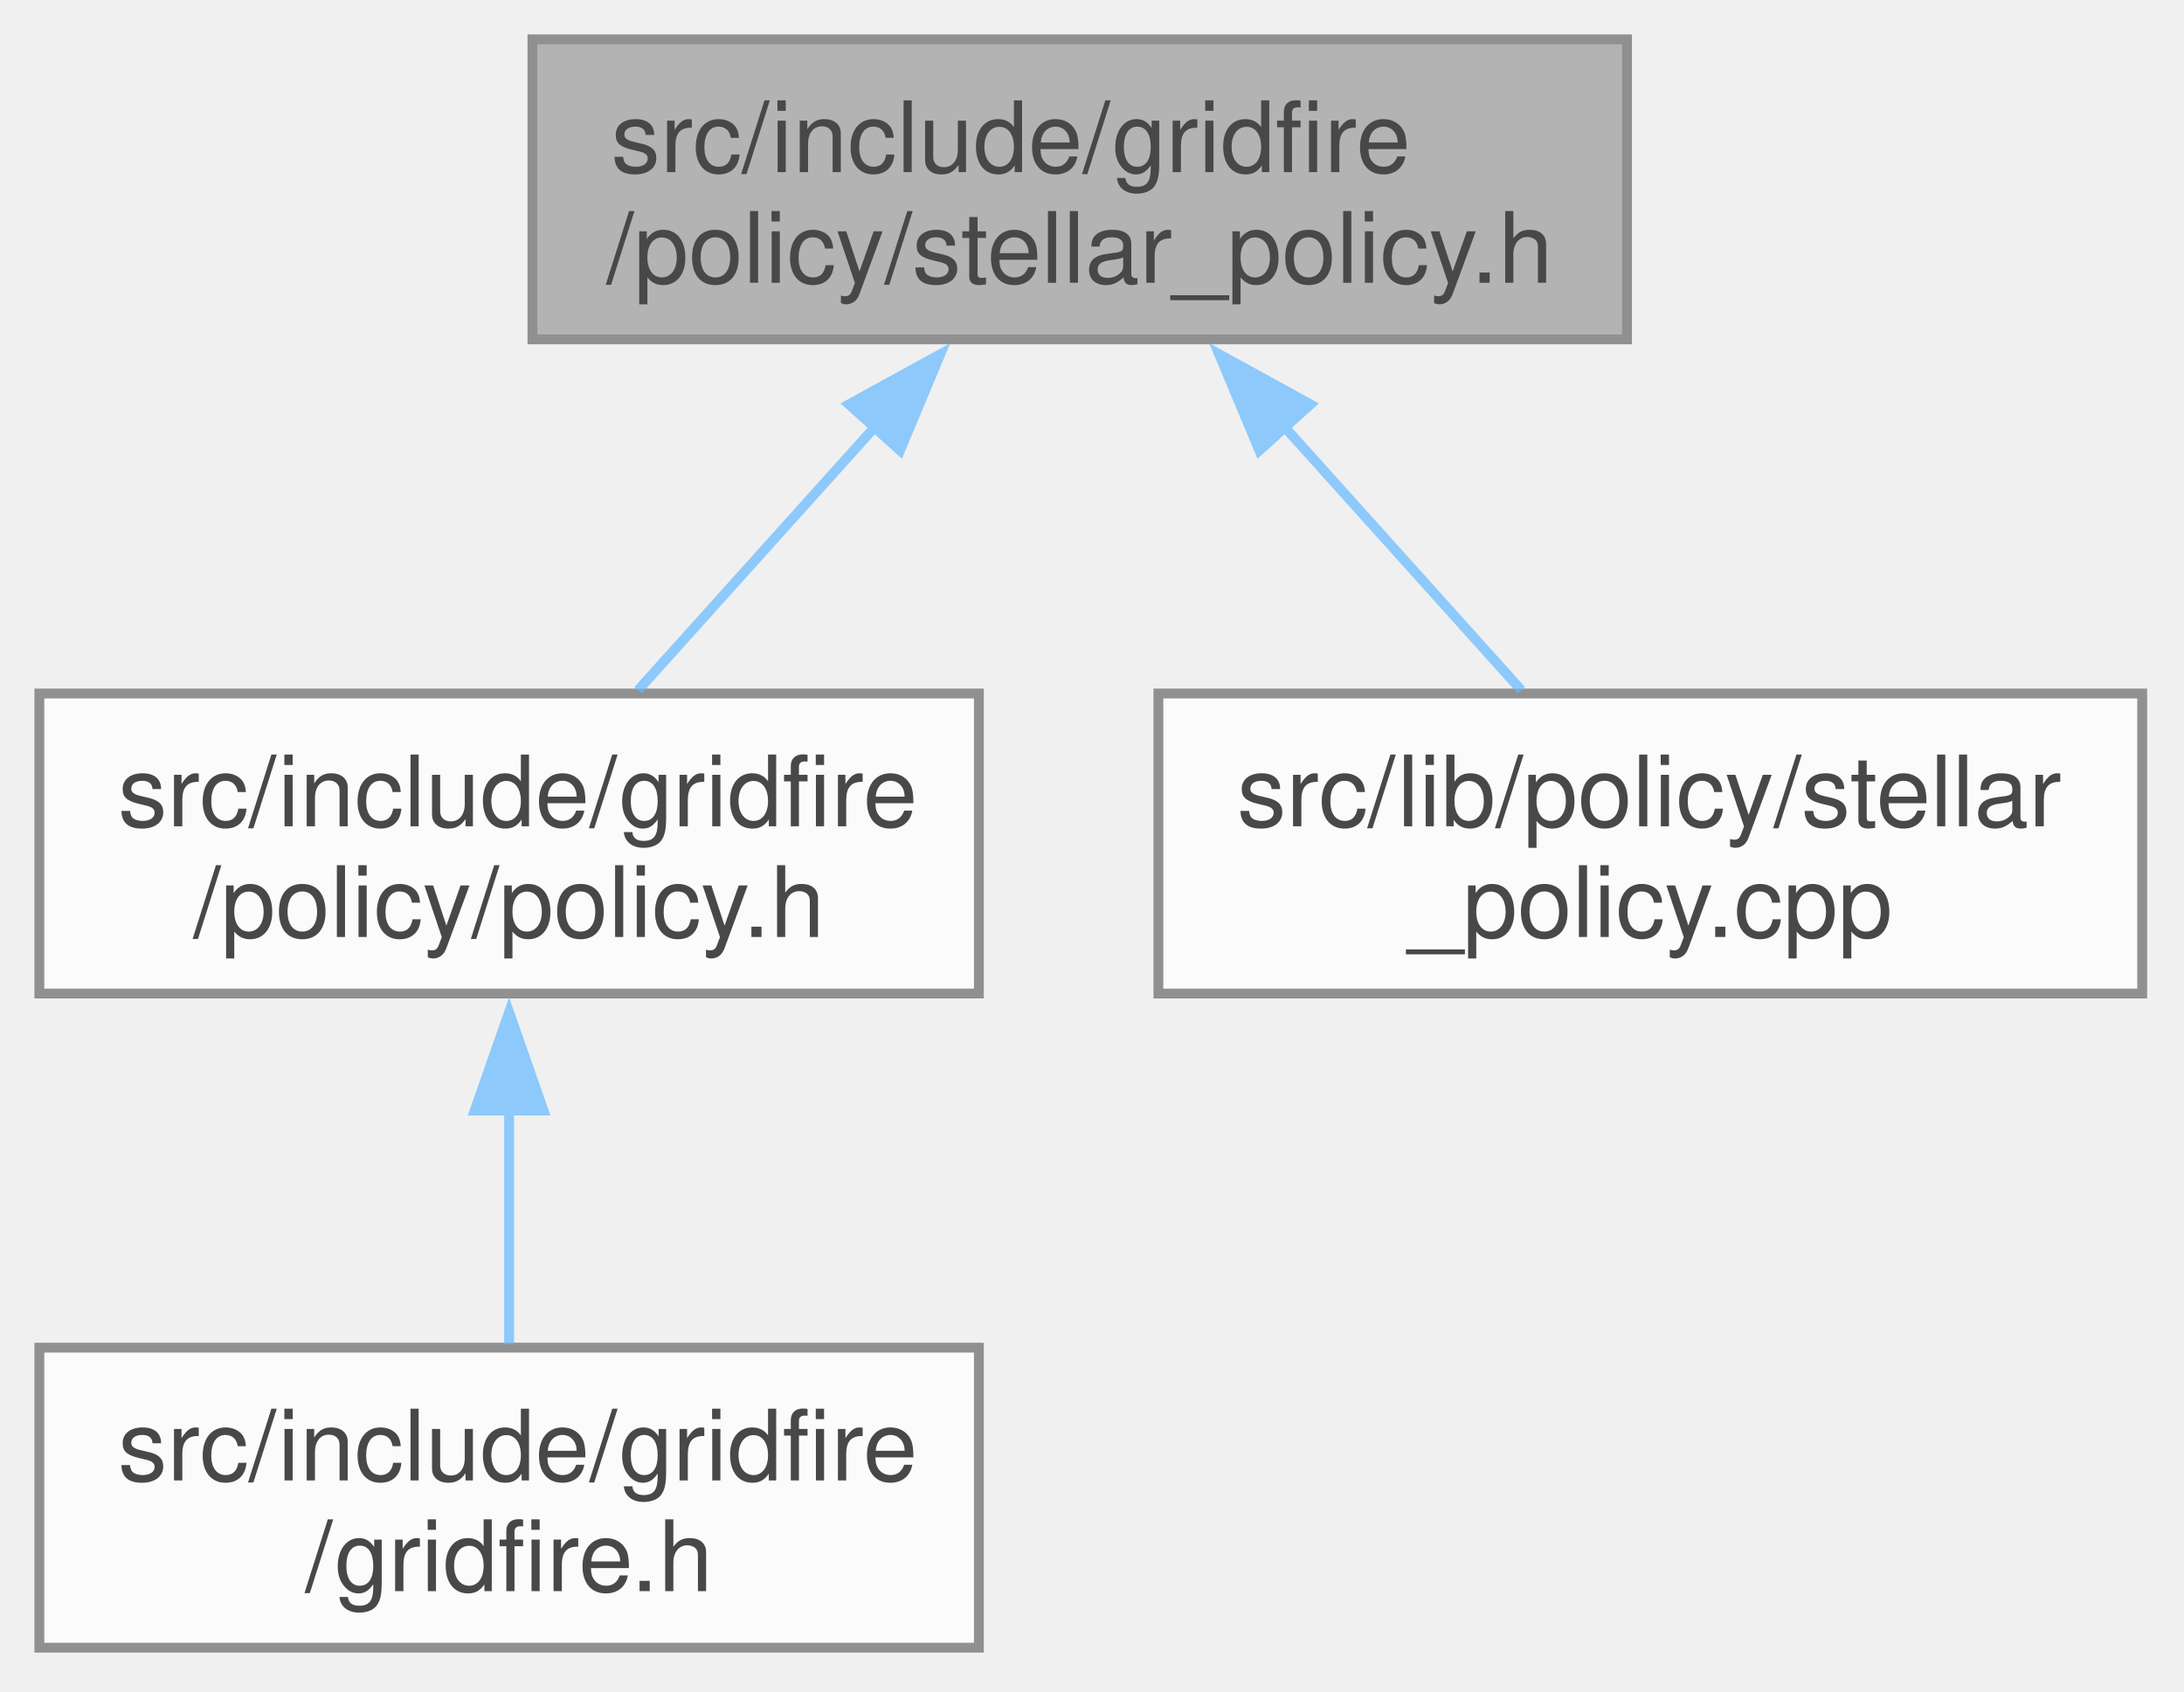
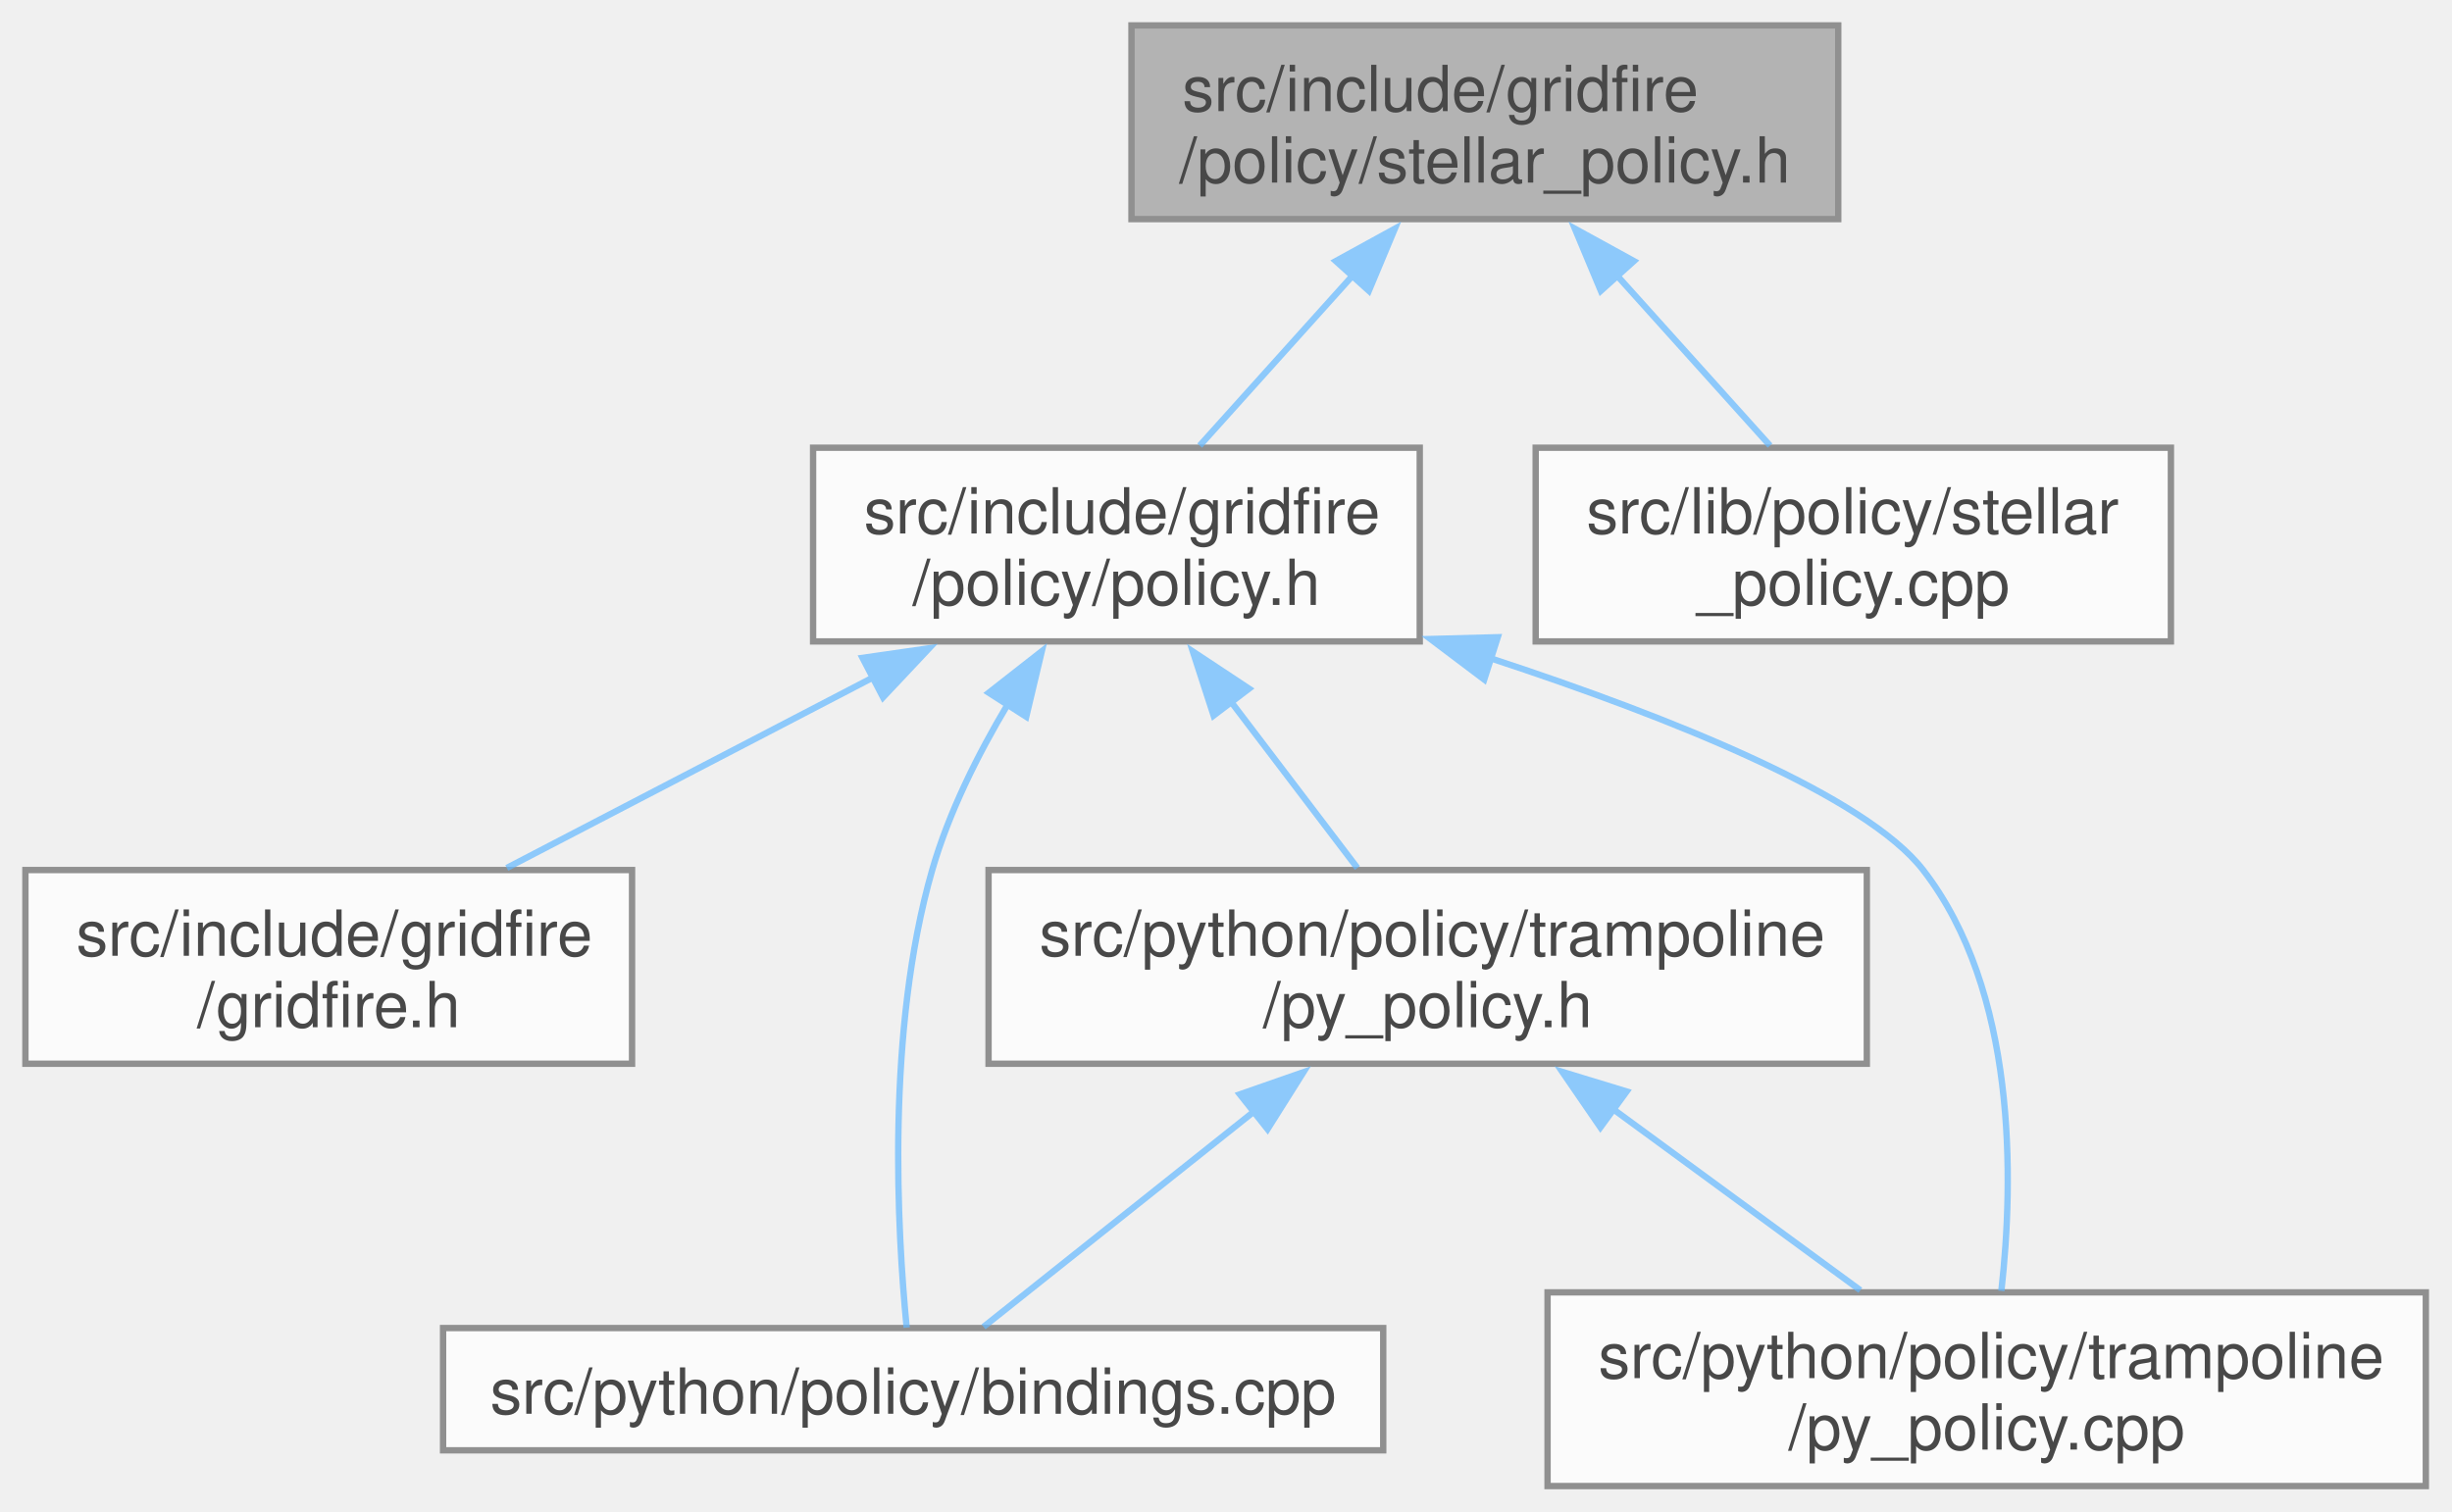
- <svg xmlns="http://www.w3.org/2000/svg" xmlns:xlink="http://www.w3.org/1999/xlink" width="222pt" height="172pt" viewBox="0.00 0.00 222.00 172.00">
+ <svg xmlns="http://www.w3.org/2000/svg" xmlns:xlink="http://www.w3.org/1999/xlink" width="386pt" height="238pt" viewBox="0.00 0.00 386.00 238.00">
  <svg id="main" version="1.1" xml:space="preserve">
    <style type="text/css">
.node, .edge {opacity: 0.7;}
.node.selected, .edge.selected {opacity: 1;}
.edge:hover path { stroke: red; }
.edge:hover polygon { stroke: red; fill: red; }
</style>
    <svg id="graph" class="graph">
-       <g id="graph0" class="graph" transform="scale(1 1) rotate(0) translate(4 167.5)">
+       <g id="graph0" class="graph" transform="scale(1 1) rotate(0) translate(4 234)">
        <g id="Node000001" class="node">
          <g id="a_Node000001">
            <a xlink:title="High-level concrete NetworkPolicy for specific stellar environments.">
-               <polygon fill="#999999" stroke="#666666" points="161.38,-163.5 50.12,-163.5 50.12,-133 161.38,-133 161.38,-163.5" />
-               <text xml:space="preserve" text-anchor="start" x="58.12" y="-150" font-family="Helvetica,sans-Serif" font-size="10.00">src/include/gridfire</text>
-               <text xml:space="preserve" text-anchor="middle" x="105.75" y="-138.75" font-family="Helvetica,sans-Serif" font-size="10.00">/policy/stellar_policy.h</text>
+               <polygon fill="#999999" stroke="#666666" points="285.38,-230 174.12,-230 174.12,-199.5 285.38,-199.5 285.38,-230" />
+               <text xml:space="preserve" text-anchor="start" x="182.12" y="-216.5" font-family="Helvetica,sans-Serif" font-size="10.00">src/include/gridfire</text>
+               <text xml:space="preserve" text-anchor="middle" x="229.75" y="-205.25" font-family="Helvetica,sans-Serif" font-size="10.00">/policy/stellar_policy.h</text>
            </a>
          </g>
        </g>
        <g id="Node000002" class="node">
          <g id="a_Node000002">
            <a xlink:href="policy_8h.html" target="_top" xlink:title=" ">
-               <polygon fill="white" stroke="#666666" points="95.5,-97 0,-97 0,-66.5 95.5,-66.5 95.5,-97" />
-               <text xml:space="preserve" text-anchor="start" x="8" y="-83.5" font-family="Helvetica,sans-Serif" font-size="10.00">src/include/gridfire</text>
-               <text xml:space="preserve" text-anchor="middle" x="47.75" y="-72.25" font-family="Helvetica,sans-Serif" font-size="10.00">/policy/policy.h</text>
+               <polygon fill="white" stroke="#666666" points="219.5,-163.5 124,-163.5 124,-133 219.5,-133 219.5,-163.5" />
+               <text xml:space="preserve" text-anchor="start" x="132" y="-150" font-family="Helvetica,sans-Serif" font-size="10.00">src/include/gridfire</text>
+               <text xml:space="preserve" text-anchor="middle" x="171.75" y="-138.75" font-family="Helvetica,sans-Serif" font-size="10.00">/policy/policy.h</text>
            </a>
          </g>
        </g>
        <g id="edge1_Node000001_Node000002" class="edge">
          <g id="a_edge1_Node000001_Node000002">
            <a xlink:title=" ">
-               <path fill="none" stroke="#63b8ff" d="M84.96,-124.13C76.92,-115.19 67.97,-105.24 60.86,-97.33" />
-               <polygon fill="#63b8ff" stroke="#63b8ff" points="82.29,-126.39 91.58,-131.49 87.49,-121.71 82.29,-126.39" />
+               <path fill="none" stroke="#63b8ff" d="M208.96,-190.63C200.92,-181.69 191.97,-171.74 184.86,-163.83" />
+               <polygon fill="#63b8ff" stroke="#63b8ff" points="206.29,-192.89 215.58,-197.99 211.49,-188.21 206.29,-192.89" />
            </a>
          </g>
        </g>
-         <g id="Node000004" class="node">
-           <g id="a_Node000004">
+         <g id="Node000007" class="node">
+           <g id="a_Node000007">
            <a xlink:href="stellar__policy_8cpp.html" target="_top" xlink:title=" ">
-               <polygon fill="white" stroke="#666666" points="213.75,-97 113.75,-97 113.75,-66.5 213.75,-66.5 213.75,-97" />
-               <text xml:space="preserve" text-anchor="start" x="121.75" y="-83.5" font-family="Helvetica,sans-Serif" font-size="10.00">src/lib/policy/stellar</text>
-               <text xml:space="preserve" text-anchor="middle" x="163.75" y="-72.25" font-family="Helvetica,sans-Serif" font-size="10.00">_policy.cpp</text>
+               <polygon fill="white" stroke="#666666" points="337.75,-163.5 237.75,-163.5 237.75,-133 337.75,-133 337.75,-163.5" />
+               <text xml:space="preserve" text-anchor="start" x="245.75" y="-150" font-family="Helvetica,sans-Serif" font-size="10.00">src/lib/policy/stellar</text>
+               <text xml:space="preserve" text-anchor="middle" x="287.75" y="-138.75" font-family="Helvetica,sans-Serif" font-size="10.00">_policy.cpp</text>
            </a>
          </g>
        </g>
-         <g id="edge3_Node000001_Node000004" class="edge">
-           <g id="a_edge3_Node000001_Node000004">
+         <g id="edge8_Node000001_Node000007" class="edge">
+           <g id="a_edge8_Node000001_Node000007">
            <a xlink:title=" ">
-               <path fill="none" stroke="#63b8ff" d="M126.54,-124.13C134.58,-115.19 143.53,-105.24 150.64,-97.33" />
-               <polygon fill="#63b8ff" stroke="#63b8ff" points="124.01,-121.71 119.92,-131.49 129.21,-126.39 124.01,-121.71" />
+               <path fill="none" stroke="#63b8ff" d="M250.54,-190.63C258.58,-181.69 267.53,-171.74 274.64,-163.83" />
+               <polygon fill="#63b8ff" stroke="#63b8ff" points="248.01,-188.21 243.92,-197.99 253.21,-192.89 248.01,-188.21" />
            </a>
          </g>
        </g>
        <g id="Node000003" class="node">
          <g id="a_Node000003">
            <a xlink:href="gridfire_8h.html" target="_top" xlink:title=" ">
-               <polygon fill="white" stroke="#666666" points="95.5,-30.5 0,-30.5 0,0 95.5,0 95.5,-30.5" />
-               <text xml:space="preserve" text-anchor="start" x="8" y="-17" font-family="Helvetica,sans-Serif" font-size="10.00">src/include/gridfire</text>
-               <text xml:space="preserve" text-anchor="middle" x="47.75" y="-5.75" font-family="Helvetica,sans-Serif" font-size="10.00">/gridfire.h</text>
+               <polygon fill="white" stroke="#666666" points="95.5,-97 0,-97 0,-66.5 95.5,-66.5 95.5,-97" />
+               <text xml:space="preserve" text-anchor="start" x="8" y="-83.5" font-family="Helvetica,sans-Serif" font-size="10.00">src/include/gridfire</text>
+               <text xml:space="preserve" text-anchor="middle" x="47.75" y="-72.25" font-family="Helvetica,sans-Serif" font-size="10.00">/gridfire.h</text>
            </a>
          </g>
        </g>
        <g id="edge2_Node000002_Node000003" class="edge">
          <g id="a_edge2_Node000002_Node000003">
            <a xlink:title=" ">
-               <path fill="none" stroke="#63b8ff" d="M47.75,-54.81C47.75,-46.64 47.75,-37.91 47.75,-30.83" />
-               <polygon fill="#63b8ff" stroke="#63b8ff" points="44.25,-54.6 47.75,-64.6 51.25,-54.6 44.25,-54.6" />
+               <path fill="none" stroke="#63b8ff" d="M133.64,-127.43C114.97,-117.71 92.88,-106.22 75.78,-97.33" />
+               <polygon fill="#63b8ff" stroke="#63b8ff" points="131.78,-130.41 142.27,-131.92 135.01,-124.2 131.78,-130.41" />
+             </a>
+           </g>
+         </g>
+         <g id="Node000004" class="node">
+           <g id="a_Node000004">
+             <a xlink:href="policy_2bindings_8cpp.html" target="_top" xlink:title=" ">
+               <polygon fill="white" stroke="#666666" points="213.75,-24.88 65.75,-24.88 65.75,-5.63 213.75,-5.63 213.75,-24.88" />
+               <text xml:space="preserve" text-anchor="middle" x="139.75" y="-11.38" font-family="Helvetica,sans-Serif" font-size="10.00">src/python/policy/bindings.cpp</text>
+             </a>
+           </g>
+         </g>
+         <g id="edge3_Node000002_Node000004" class="edge">
+           <g id="a_edge3_Node000002_Node000004">
+             <a xlink:title=" ">
+               <path fill="none" stroke="#63b8ff" d="M154.63,-123.07C149.89,-115.13 145.35,-106.02 142.75,-97 135.45,-71.66 137.26,-39.99 138.73,-24.95" />
+               <polygon fill="#63b8ff" stroke="#63b8ff" points="151.66,-124.92 160,-131.45 157.55,-121.14 151.66,-124.92" />
+             </a>
+           </g>
+         </g>
+         <g id="Node000005" class="node">
+           <g id="a_Node000005">
+             <a xlink:href="py__policy_8cpp.html" target="_top" xlink:title=" ">
+               <polygon fill="white" stroke="#666666" points="377.88,-30.5 239.62,-30.5 239.62,0 377.88,0 377.88,-30.5" />
+               <text xml:space="preserve" text-anchor="start" x="247.62" y="-17" font-family="Helvetica,sans-Serif" font-size="10.00">src/python/policy/trampoline</text>
+               <text xml:space="preserve" text-anchor="middle" x="308.75" y="-5.75" font-family="Helvetica,sans-Serif" font-size="10.00">/py_policy.cpp</text>
+             </a>
+           </g>
+         </g>
+         <g id="edge4_Node000002_Node000005" class="edge">
+           <g id="a_edge4_Node000002_Node000005">
+             <a xlink:title=" ">
+               <path fill="none" stroke="#63b8ff" d="M230.64,-130.35C259.39,-120.89 289.71,-108.68 298.75,-97 313.53,-77.9 313.03,-48.29 311.06,-30.73" />
+               <polygon fill="#63b8ff" stroke="#63b8ff" points="229.65,-127 221.19,-133.38 231.78,-133.66 229.65,-127" />
+             </a>
+           </g>
+         </g>
+         <g id="Node000006" class="node">
+           <g id="a_Node000006">
+             <a xlink:href="py__policy_8h.html" target="_top" xlink:title=" ">
+               <polygon fill="white" stroke="#666666" points="289.88,-97 151.62,-97 151.62,-66.5 289.88,-66.5 289.88,-97" />
+               <text xml:space="preserve" text-anchor="start" x="159.62" y="-83.5" font-family="Helvetica,sans-Serif" font-size="10.00">src/python/policy/trampoline</text>
+               <text xml:space="preserve" text-anchor="middle" x="220.75" y="-72.25" font-family="Helvetica,sans-Serif" font-size="10.00">/py_policy.h</text>
+             </a>
+           </g>
+         </g>
+         <g id="edge5_Node000002_Node000006" class="edge">
+           <g id="a_edge5_Node000002_Node000006">
+             <a xlink:title=" ">
+               <path fill="none" stroke="#63b8ff" d="M189.74,-123.57C196.42,-114.78 203.79,-105.07 209.68,-97.33" />
+               <polygon fill="#63b8ff" stroke="#63b8ff" points="187.05,-121.33 183.78,-131.41 192.62,-125.56 187.05,-121.33" />
+             </a>
+           </g>
+         </g>
+         <g id="edge6_Node000006_Node000004" class="edge">
+           <g id="a_edge6_Node000006_Node000004">
+             <a xlink:title=" ">
+               <path fill="none" stroke="#63b8ff" d="M193.69,-59.2C179.07,-47.56 161.81,-33.82 150.83,-25.07" />
+               <polygon fill="#63b8ff" stroke="#63b8ff" points="191.18,-61.68 201.19,-65.17 195.54,-56.2 191.18,-61.68" />
+             </a>
+           </g>
+         </g>
+         <g id="edge7_Node000006_Node000005" class="edge">
+           <g id="a_edge7_Node000006_Node000005">
+             <a xlink:title=" ">
+               <path fill="none" stroke="#63b8ff" d="M249.65,-59.57C262.49,-50.16 277.29,-39.31 288.86,-30.83" />
+               <polygon fill="#63b8ff" stroke="#63b8ff" points="247.94,-56.48 241.94,-65.22 252.07,-62.13 247.94,-56.48" />
            </a>
          </g>
        </g>
      </g>
    </svg>
  </svg>
  <style type="text/css">

[data-mouse-over-selected='false'] { opacity: 0.7; }
[data-mouse-over-selected='true']  { opacity: 1.0; }

</style>
</svg>
